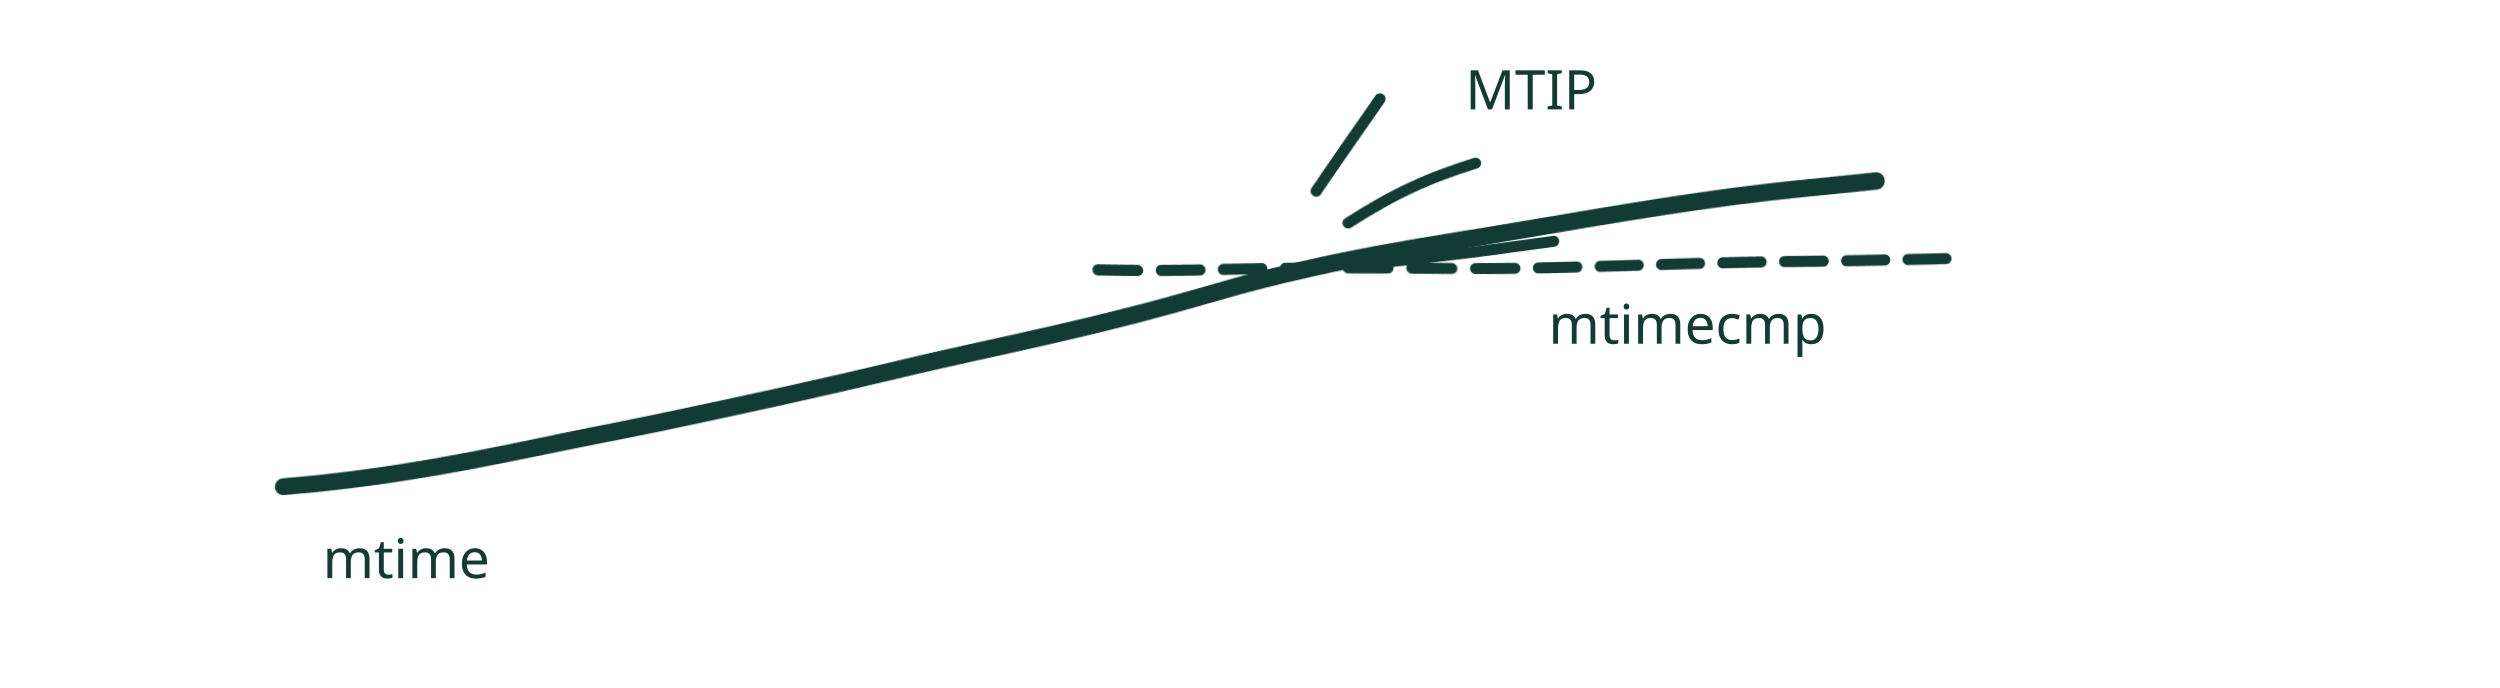
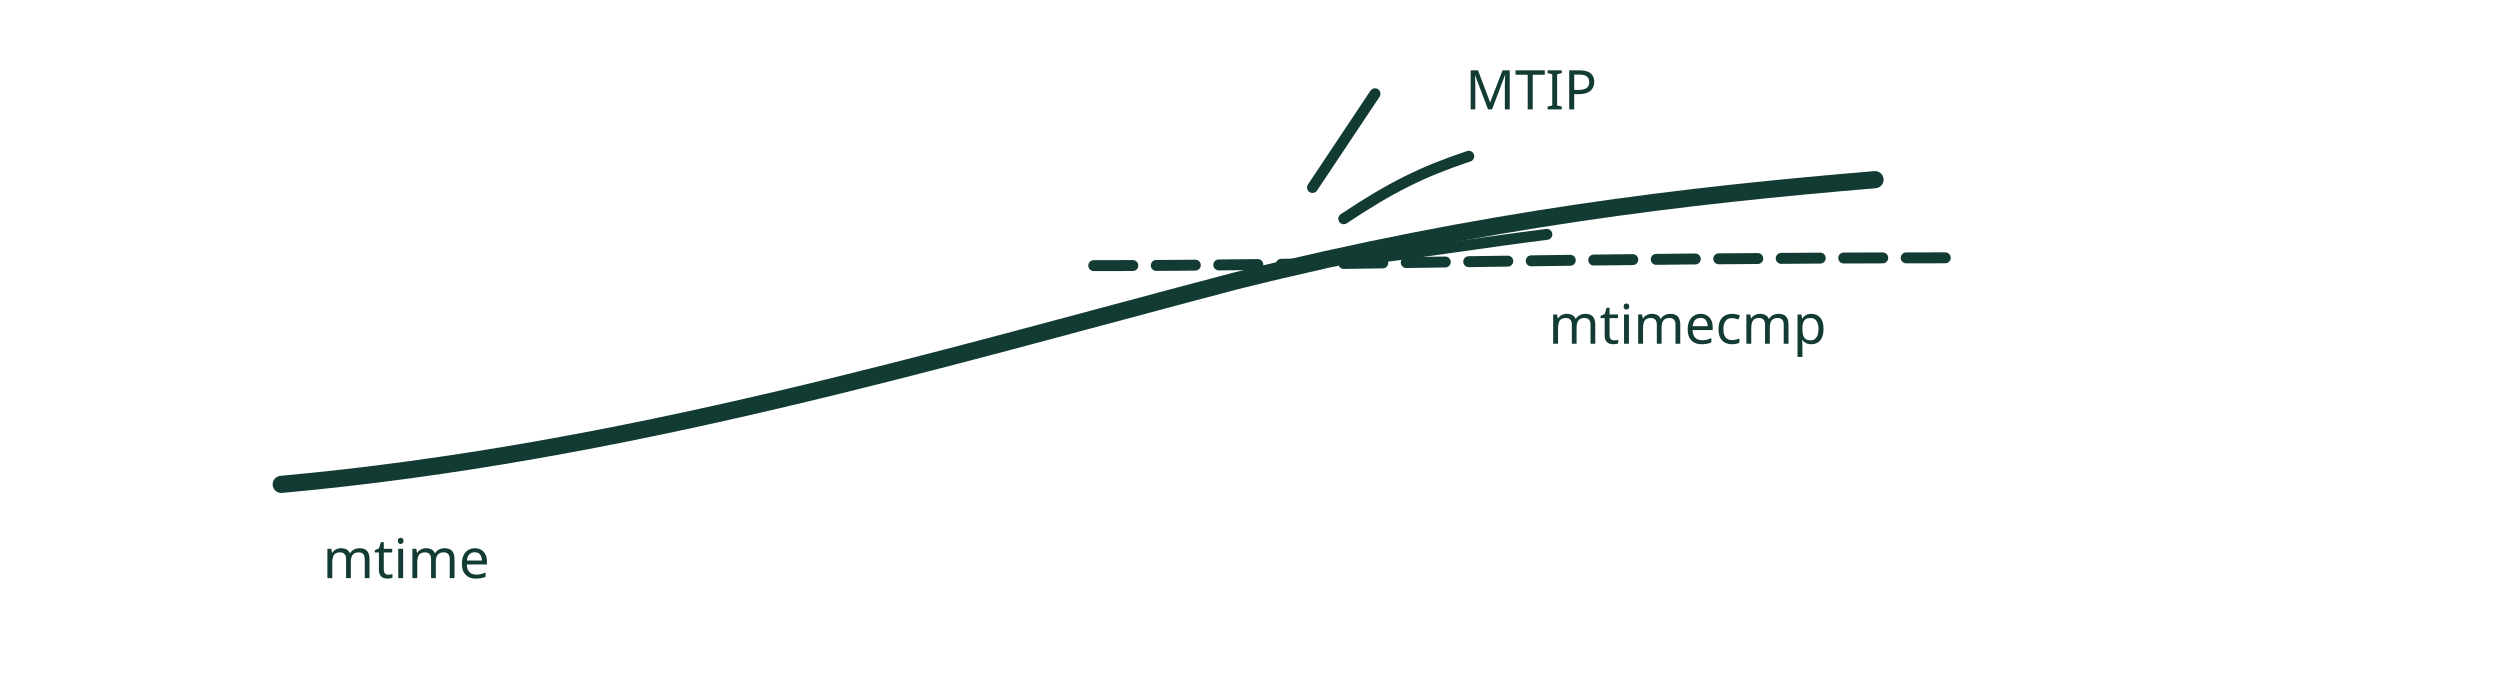
<svg xmlns="http://www.w3.org/2000/svg" viewBox="0 0 320 88" role="img" aria-label="mtime 顺数电表跨过 mtimecmp 触发 MTIP 中断" fill="none" stroke="var(--cover-ink, #123b33)" stroke-linecap="round" stroke-linejoin="round">
-   <defs>
-     <filter id="hw-gd32-08-mtime-delay" x="-5%" y="-5%" width="110%" height="110%">
-       <feTurbulence type="fractalNoise" baseFrequency="0.013" numOctaves="2" seed="28" result="n" />
-       <feDisplacementMap in="SourceGraphic" in2="n" scale="3.2" />
-     </filter>
-   </defs>
-   <g filter="url(#hw-gd32-08-mtime-delay)">
-     <path d="M36 62 C 80 58, 120 46, 158 36 C 190 28, 216 25, 240 23" stroke-width="2.2" />
-     <path d="M140 34 C 170 34, 200 33, 250 33" stroke-width="1.4" stroke-dasharray="5 3" />
-     <path d="M172 28 C 178 24, 182 22, 188 20" stroke-width="1.4" />
-     <path d="M176 33 C 184 32, 190 31, 198 30" stroke-width="1.4" />
-     <path d="M168 24 C 172 18, 174 15, 176 12" stroke-width="1.4" />
-   </g>
+   <path d="M36 62 C 80 58, 120 46, 158 36 C 190 28, 216 25, 240 23" stroke-width="2.2" />
+   <path d="M140 34 C 170 34, 200 33, 250 33" stroke-width="1.4" stroke-dasharray="5 3" />
+   <path d="M172 28 C 178 24, 182 22, 188 20" stroke-width="1.4" />
+   <path d="M176 33 C 184 32, 190 31, 198 30" stroke-width="1.4" />
+   <path d="M168 24 C 172 18, 174 15, 176 12" stroke-width="1.4" />
  <text x="52" y="74" font-size="7" font-family="sans-serif" fill="var(--cover-ink, #123b33)" stroke="none" text-anchor="middle">mtime</text>
  <text x="216" y="44" font-size="7" font-family="sans-serif" fill="var(--cover-ink, #123b33)" stroke="none" text-anchor="middle">mtimecmp</text>
  <text x="196" y="14" font-size="7" font-family="sans-serif" fill="var(--cover-ink, #123b33)" stroke="none" text-anchor="middle">MTIP</text>
</svg>
